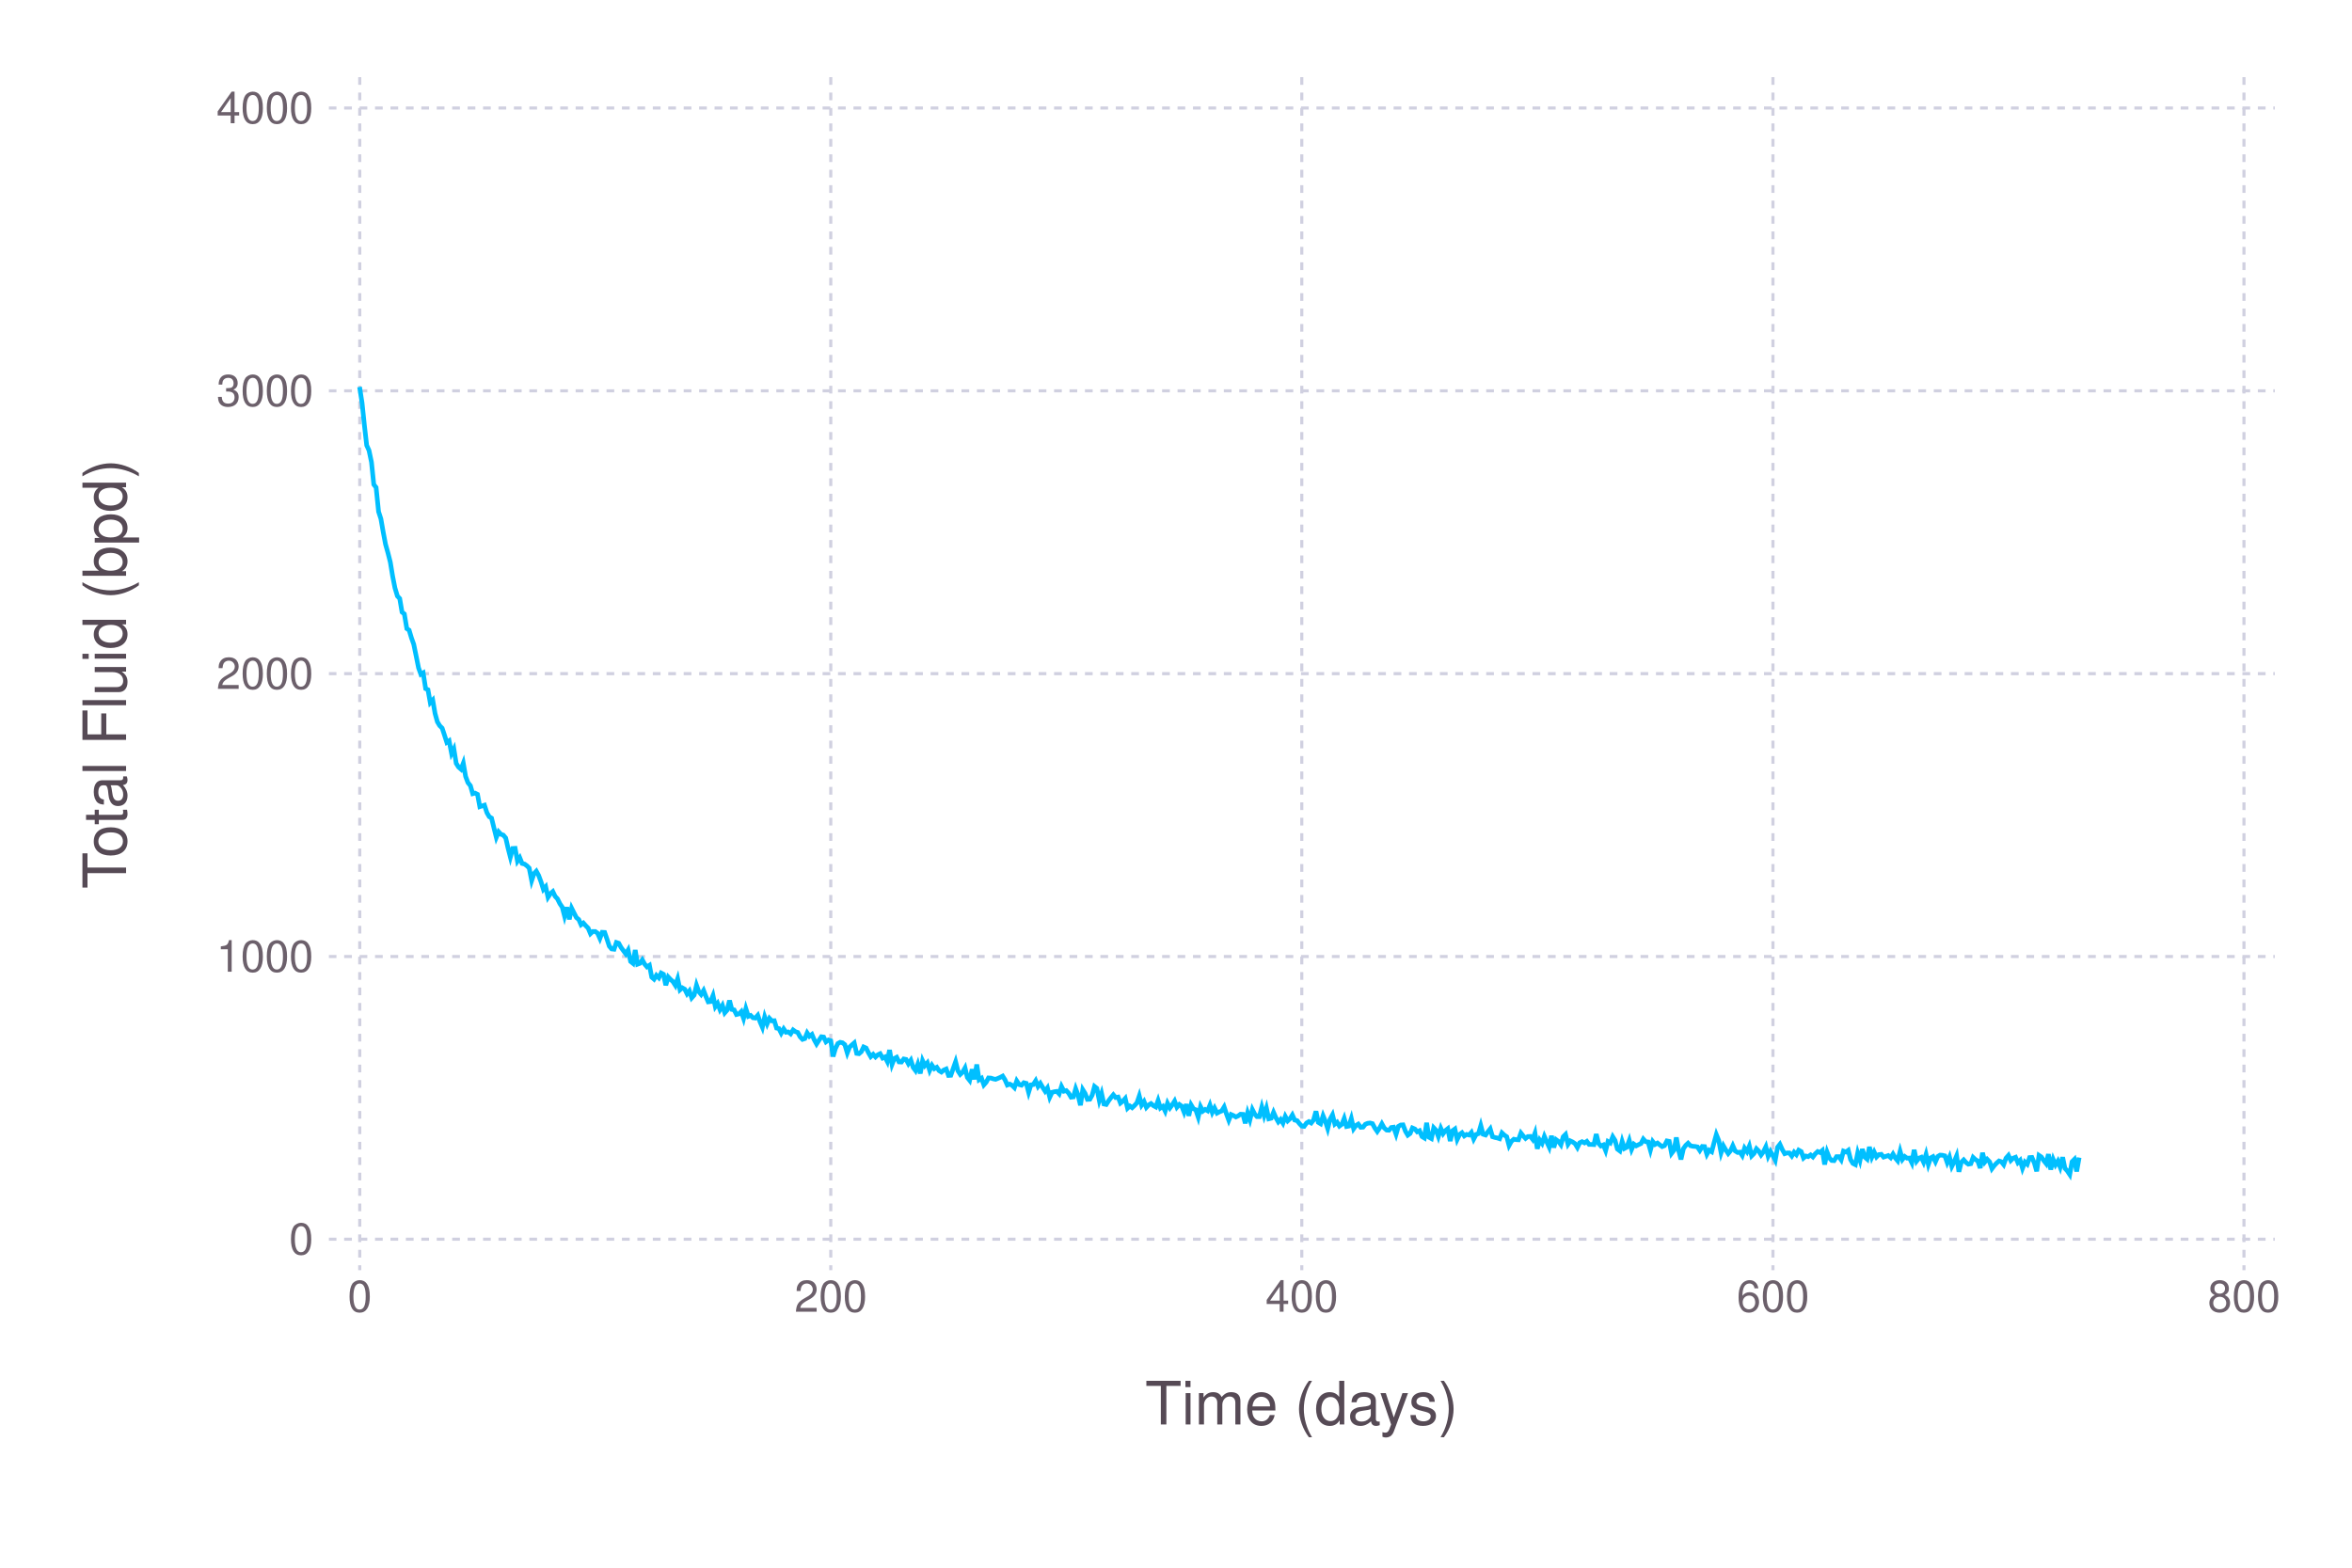
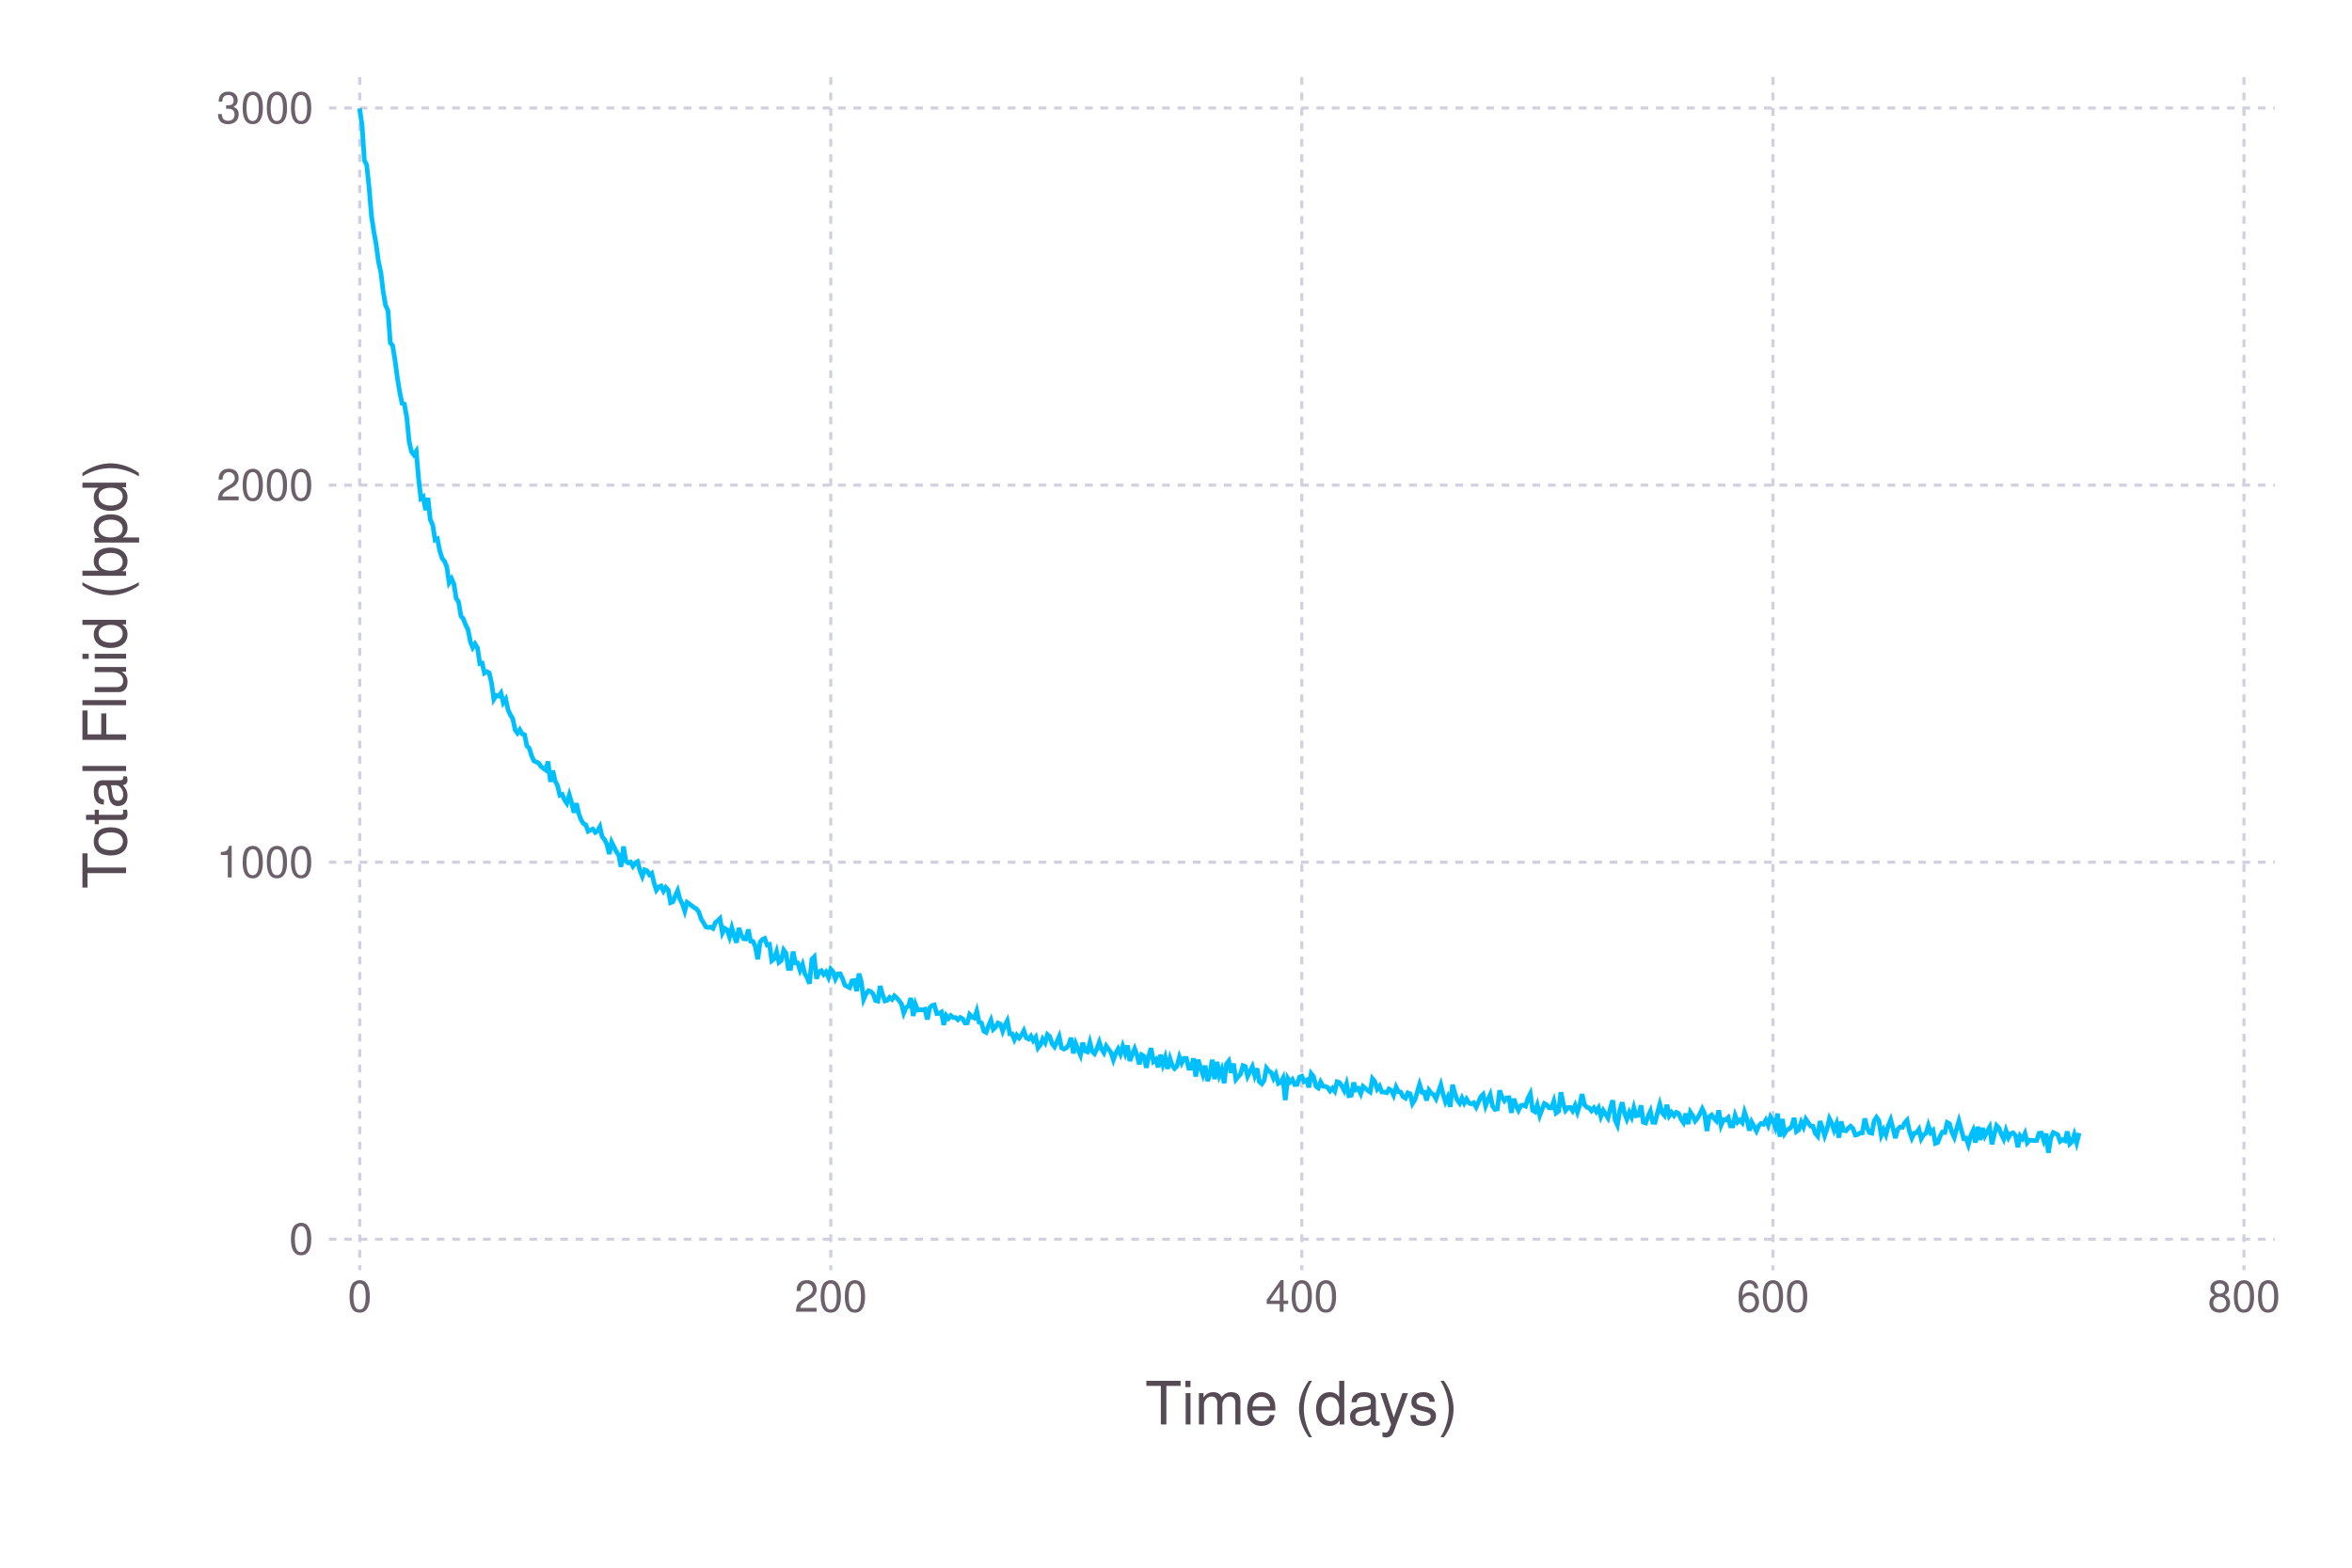
<svg xmlns="http://www.w3.org/2000/svg" version="1.2" width="152.4mm" height="101.6mm" viewBox="0 0 152.4 101.6" stroke="none" fill="#000000" stroke-width="0.3" font-size="3.88">
  <defs>
    <marker id="arrow" markerWidth="15" markerHeight="7" refX="5" refY="3.5" orient="auto" markerUnits="strokeWidth">
      <path d="M0,0 L15,3.5 L0,7 z" stroke="context-stroke" fill="context-stroke" />
    </marker>
  </defs>
-   <g class="plotroot xscalable yscalable" id="img-52474875-1">
-     <g font-size="3.88" font-family="'PT Sans','Helvetica Neue','Helvetica',sans-serif" fill="#564A55" stroke="#000000" stroke-opacity="0.000" id="img-52474875-2">
+   <g class="plotroot xscalable yscalable" id="img-48929123-1">
+     <g font-size="3.88" font-family="'PT Sans','Helvetica Neue','Helvetica',sans-serif" fill="#564A55" stroke="#000000" stroke-opacity="0.000" id="img-48929123-2">
      <g transform="translate(84.35,89.99)">
        <g class="primitive">
          <text text-anchor="middle" dy="0.6em">Time (days)</text>
        </g>
      </g>
    </g>
-     <g class="guide xlabels" font-size="2.82" font-family="'PT Sans Caption','Helvetica Neue','Helvetica',sans-serif" fill="#6C606B" id="img-52474875-3">
+     <g class="guide xlabels" font-size="2.82" font-family="'PT Sans Caption','Helvetica Neue','Helvetica',sans-serif" fill="#6C606B" id="img-48929123-3">
      <g transform="translate(23.31,83.32)">
        <g class="primitive">
          <text text-anchor="middle" dy="0.6em">0</text>
        </g>
      </g>
      <g transform="translate(53.83,83.32)">
        <g class="primitive">
          <text text-anchor="middle" dy="0.6em">200</text>
        </g>
      </g>
      <g transform="translate(84.35,83.32)">
        <g class="primitive">
          <text text-anchor="middle" dy="0.6em">400</text>
        </g>
      </g>
      <g transform="translate(114.88,83.32)">
        <g class="primitive">
          <text text-anchor="middle" dy="0.6em">600</text>
        </g>
      </g>
      <g transform="translate(145.4,83.32)">
        <g class="primitive">
          <text text-anchor="middle" dy="0.6em">800</text>
        </g>
      </g>
    </g>
-     <g clip-path="url(#img-52474875-4)">
-       <g id="img-52474875-5">
-         <g pointer-events="visible" fill="#000000" fill-opacity="0.000" stroke="#000000" stroke-opacity="0.000" class="guide background" id="img-52474875-6">
-           <g transform="translate(84.35,43.66)" id="img-52474875-7">
+     <g clip-path="url(#img-48929123-4)">
+       <g id="img-48929123-5">
+         <g pointer-events="visible" stroke-width="0.3" fill="#000000" fill-opacity="0.000" stroke="#000000" stroke-opacity="0.000" class="guide background" id="img-48929123-6">
+           <g transform="translate(84.35,43.66)" id="img-48929123-7">
            <path d="M-63.05,-38.66 L 63.05 -38.66 63.05 38.66 -63.05 38.66 z" class="primitive" />
          </g>
        </g>
-         <g class="guide ygridlines xfixed" stroke-dasharray="0.5,0.5" stroke-width="0.2" stroke="#D0D0E0" id="img-52474875-8">
-           <g transform="translate(84.35,80.31)" id="img-52474875-9">
+         <g class="guide ygridlines xfixed" stroke-dasharray="0.5,0.5" stroke-width="0.2" stroke="#D0D0E0" id="img-48929123-8">
+           <g transform="translate(84.35,80.31)" id="img-48929123-9">
            <path fill="none" d="M-63.05,0 L 63.05 0" class="primitive" />
          </g>
-           <g transform="translate(84.35,61.99)" id="img-52474875-10">
+           <g transform="translate(84.35,55.88)" id="img-48929123-10">
            <path fill="none" d="M-63.05,0 L 63.05 0" class="primitive" />
          </g>
-           <g transform="translate(84.35,43.66)" id="img-52474875-11">
+           <g transform="translate(84.35,31.44)" id="img-48929123-11">
            <path fill="none" d="M-63.05,0 L 63.05 0" class="primitive" />
          </g>
-           <g transform="translate(84.35,25.33)" id="img-52474875-12">
-             <path fill="none" d="M-63.05,0 L 63.05 0" class="primitive" />
-           </g>
-           <g transform="translate(84.35,7)" id="img-52474875-13">
+           <g transform="translate(84.35,7)" id="img-48929123-12">
            <path fill="none" d="M-63.05,0 L 63.05 0" class="primitive" />
          </g>
        </g>
-         <g class="guide xgridlines yfixed" stroke-dasharray="0.5,0.5" stroke-width="0.2" stroke="#D0D0E0" id="img-52474875-14">
-           <g transform="translate(23.31,43.66)" id="img-52474875-15">
+         <g class="guide xgridlines yfixed" stroke-dasharray="0.5,0.5" stroke-width="0.2" stroke="#D0D0E0" id="img-48929123-13">
+           <g transform="translate(23.31,43.66)" id="img-48929123-14">
            <path fill="none" d="M0,-38.66 L 0 38.66" class="primitive" />
          </g>
-           <g transform="translate(53.83,43.66)" id="img-52474875-16">
+           <g transform="translate(53.83,43.66)" id="img-48929123-15">
            <path fill="none" d="M0,-38.66 L 0 38.66" class="primitive" />
          </g>
-           <g transform="translate(84.35,43.66)" id="img-52474875-17">
+           <g transform="translate(84.35,43.66)" id="img-48929123-16">
            <path fill="none" d="M0,-38.66 L 0 38.66" class="primitive" />
          </g>
-           <g transform="translate(114.88,43.66)" id="img-52474875-18">
+           <g transform="translate(114.88,43.66)" id="img-48929123-17">
            <path fill="none" d="M0,-38.66 L 0 38.66" class="primitive" />
          </g>
-           <g transform="translate(145.4,43.66)" id="img-52474875-19">
+           <g transform="translate(145.4,43.66)" id="img-48929123-18">
            <path fill="none" d="M0,-38.66 L 0 38.66" class="primitive" />
          </g>
        </g>
-         <g class="plotpanel" id="img-52474875-20">
-           <g stroke-width="0.3" fill="#000000" fill-opacity="0.000" class="geometry" id="img-52474875-21">
-             <g class="color_LCHab{Float32}(70.0f0,60.0f0,240.0f0)" stroke-dasharray="none" stroke="#00BFFF" id="img-52474875-22">
-               <g transform="translate(79.01,68.47)" id="img-52474875-23">
-                 <path fill="none" d="M-55.71,-43.39 L -55.55 -42.36 -55.4 -40.92 -55.25 -39.61 -55.1 -39.28 -54.94 -38.52 -54.79 -37.07 -54.64 -36.88 -54.48 -35.31 -54.33 -34.85 -54.18 -33.99 -54.03 -33.2 -53.87 -32.63 -53.72 -32.04 -53.57 -31.13 -53.42 -30.37 -53.26 -29.84 -53.11 -29.68 -52.96 -28.8 -52.81 -28.68 -52.65 -27.73 -52.5 -27.63 -52.35 -27.13 -52.2 -26.71 -52.04 -25.93 -51.89 -25.19 -51.74 -24.77 -51.59 -24.86 -51.43 -23.84 -51.28 -23.77 -51.13 -22.93 -50.97 -23.1 -50.82 -22.23 -50.67 -21.69 -50.52 -21.44 -50.36 -21.28 -50.21 -20.83 -50.06 -20.36 -49.91 -20.46 -49.75 -19.64 -49.6 -19.93 -49.45 -19 -49.3 -18.76 -49.14 -18.62 -48.99 -19.01 -48.84 -18.15 -48.69 -17.75 -48.53 -17.55 -48.38 -17.03 -48.23 -17.07 -48.07 -16.99 -47.92 -16.19 -47.77 -16.24 -47.62 -16.29 -47.46 -15.8 -47.31 -15.54 -47.16 -15.45 -47.01 -14.84 -46.85 -14.2 -46.7 -14.56 -46.55 -14.4 -46.4 -14.35 -46.24 -14.16 -46.09 -13.5 -45.94 -12.92 -45.79 -13.48 -45.63 -13.49 -45.48 -12.66 -45.33 -12.88 -45.18 -12.51 -45.02 -12.47 -44.87 -12.36 -44.72 -12.21 -44.56 -11.4 -44.41 -11.85 -44.26 -12.01 -44.11 -11.74 -43.95 -11.31 -43.8 -10.83 -43.65 -11 -43.5 -10.32 -43.34 -10.56 -43.19 -10.69 -43.04 -10.38 -42.89 -10.22 -42.73 -9.9 -42.58 -9.68 -42.43 -9.1 -42.28 -9.67 -42.12 -8.89 -41.97 -9.61 -41.82 -9.31 -41.66 -9 -41.51 -8.88 -41.36 -8.54 -41.21 -8.65 -41.05 -8.47 -40.9 -8.32 -40.75 -7.96 -40.6 -8.1 -40.44 -8.1 -40.29 -7.99 -40.14 -7.65 -39.99 -8.05 -39.83 -8.04 -39.68 -7.61 -39.53 -7.15 -39.38 -6.97 -39.22 -6.95 -39.07 -7.39 -38.92 -7.34 -38.77 -7.07 -38.61 -6.85 -38.46 -6.65 -38.31 -6.9 -38.15 -6.16 -38 -6.04 -37.85 -6.9 -37.7 -5.98 -37.54 -6.04 -37.39 -6.26 -37.24 -5.99 -37.09 -5.81 -36.93 -5.91 -36.78 -5.14 -36.63 -5.01 -36.48 -5.26 -36.32 -5.1 -36.17 -5.41 -36.02 -5.33 -35.87 -4.62 -35.71 -5.15 -35.56 -4.99 -35.41 -4.86 -35.25 -4.61 -35.1 -5.04 -34.95 -4.32 -34.8 -4.45 -34.64 -4.36 -34.49 -4.06 -34.34 -4.25 -34.19 -3.8 -34.03 -3.98 -33.88 -4.62 -33.73 -4.2 -33.58 -4.02 -33.42 -4.28 -33.27 -3.89 -33.12 -3.54 -32.97 -3.56 -32.81 -3.95 -32.66 -3.23 -32.51 -3.44 -32.36 -3.04 -32.2 -3.31 -32.05 -2.83 -31.9 -3 -31.74 -3.63 -31.59 -3.05 -31.44 -3.02 -31.29 -2.72 -31.13 -2.76 -30.98 -2.91 -30.83 -2.47 -30.68 -3.1 -30.52 -2.6 -30.37 -2.66 -30.22 -2.51 -30.07 -2.49 -29.91 -2.67 -29.76 -2.24 -29.61 -1.89 -29.46 -2.57 -29.3 -2.12 -29.15 -2.47 -29 -2.31 -28.84 -2.32 -28.69 -1.84 -28.54 -1.81 -28.39 -1.51 -28.23 -1.79 -28.08 -1.57 -27.93 -1.59 -27.78 -1.47 -27.62 -1.72 -27.47 -1.61 -27.32 -1.56 -27.17 -1.28 -27.01 -1.11 -26.86 -1.16 -26.71 -1.53 -26.56 -1.31 -26.4 -1.43 -26.25 -1.08 -26.1 -0.81 -25.95 -1.04 -25.79 -1.28 -25.64 -1.26 -25.49 -0.95 -25.33 -1.07 -25.18 -1.02 -25.03 -0 -24.88 -0.51 -24.72 -0.84 -24.57 -0.92 -24.42 -0.89 -24.27 -0.77 -24.11 -0.23 -23.96 -0.61 -23.81 -0.75 -23.66 -0.88 -23.5 -0.2 -23.35 -0.18 -23.2 -0.31 -23.05 -0.62 -22.89 -0.55 -22.74 -0.25 -22.59 0.01 -22.43 -0.14 -22.28 0.03 -22.13 -0.11 -21.98 -0.18 -21.82 0.1 -21.67 0.03 -21.52 0.32 -21.37 -0.42 -21.21 0.51 -21.06 0.13 -20.91 0.05 -20.76 0.35 -20.6 0.36 -20.45 0.16 -20.3 0.19 -20.15 0.47 -19.99 0.24 -19.84 0.71 -19.69 0.91 -19.54 0.5 -19.38 1.1 -19.23 0.27 -19.08 0.59 -18.92 0.41 -18.77 0.9 -18.62 0.57 -18.47 0.79 -18.31 0.7 -18.16 0.92 -18.01 1.01 -17.86 0.88 -17.7 0.81 -17.55 1.23 -17.4 1.22 -17.25 0.79 -17.09 0.34 -16.94 0.93 -16.79 1.16 -16.64 1.02 -16.48 0.74 -16.33 1.36 -16.18 1.55 -16.02 0.83 -15.87 1.48 -15.72 0.52 -15.57 1.51 -15.41 1.41 -15.26 1.84 -15.11 1.67 -14.96 1.39 -14.8 1.4 -14.65 1.45 -14.5 1.48 -14.35 1.42 -14.19 1.35 -14.04 1.27 -13.89 1.51 -13.74 1.85 -13.58 1.79 -13.43 1.87 -13.28 2.02 -13.13 1.58 -12.97 1.82 -12.82 1.86 -12.67 1.7 -12.51 1.74 -12.36 2.32 -12.21 1.84 -12.06 1.82 -11.9 1.57 -11.75 1.94 -11.6 1.74 -11.45 2 -11.29 2.25 -11.14 2.04 -10.99 2.64 -10.84 2.32 -10.68 2.28 -10.53 2.26 -10.38 2.42 -10.23 1.94 -10.07 2.25 -9.92 2.21 -9.77 2.37 -9.61 2.64 -9.46 2.62 -9.31 2.09 -9.16 2.49 -9 3.16 -8.85 2.15 -8.7 2.39 -8.55 2.78 -8.39 2.77 -8.24 2.5 -8.09 1.94 -7.94 2.06 -7.78 2.85 -7.63 2.4 -7.48 3.08 -7.33 3.11 -7.17 2.86 -7.02 2.66 -6.87 2.48 -6.72 2.66 -6.56 2.63 -6.41 3.02 -6.26 2.9 -6.1 2.72 -5.95 3.35 -5.8 3.21 -5.65 3.32 -5.49 3.17 -5.34 3 -5.19 2.56 -5.04 3.15 -4.88 2.92 -4.73 3.3 -4.58 3.14 -4.43 3.05 -4.27 3.19 -4.12 3.27 -3.97 2.85 -3.82 3.34 -3.66 3.23 -3.51 3.54 -3.36 3.03 -3.2 3.33 -3.05 3.13 -2.9 2.89 -2.75 3.29 -2.59 3.11 -2.44 3.22 -2.29 3.6 -2.14 3.09 -1.98 3.84 -1.83 3.14 -1.68 3.39 -1.53 3.45 -1.37 3.93 -1.22 3.25 -1.07 3.54 -0.92 3.43 -0.76 3.52 -0.61 3.15 -0.46 3.63 -0.31 3.34 -0.15 3.67 0 3.59 0.15 3.53 0.31 3.27 0.46 3.72 0.61 4.13 0.76 3.76 0.92 3.83 1.07 3.92 1.22 3.85 1.37 3.74 1.53 3.75 1.68 4.33 1.83 3.66 1.98 4.1 2.14 3.44 2.29 3.73 2.44 3.9 2.59 3.9 2.75 3.28 2.9 3.83 3.05 3.35 3.2 4.04 3.36 4 3.51 3.62 3.66 3.96 3.82 4.24 3.97 4.08 4.12 4.32 4.27 3.88 4.43 4.17 4.58 4.03 4.73 3.79 4.88 4.12 5.04 4.16 5.19 4.35 5.34 4.51 5.49 4.53 5.65 4.31 5.8 4.22 5.95 4.31 6.1 4.12 6.26 3.55 6.41 4.27 6.56 4.36 6.72 3.84 6.87 4.2 7.02 4.67 7.17 4.07 7.33 3.78 7.48 4.38 7.63 4.26 7.78 4.51 7.94 4.39 8.09 4.01 8.24 4.54 8.39 4.51 8.55 4.02 8.7 4.68 8.85 4.47 9 4.38 9.16 4.59 9.31 4.58 9.46 4.39 9.61 4.33 9.77 4.31 9.92 4.35 10.07 4.63 10.23 4.86 10.38 4.64 10.53 4.36 10.68 4.63 10.84 4.77 10.99 4.78 11.14 4.6 11.29 4.58 11.45 5.04 11.6 4.53 11.75 4.44 11.9 4.43 12.06 4.85 12.21 5.1 12.36 4.99 12.51 4.63 12.67 4.7 12.82 4.88 12.97 4.81 13.13 5.19 13.28 5.28 13.43 4.3 13.58 5.23 13.74 5.32 13.89 4.62 14.04 4.78 14.19 5.19 14.35 4.66 14.5 5 14.65 4.8 14.8 4.68 14.96 5.48 15.11 4.81 15.26 4.7 15.41 5.38 15.57 5.05 15.72 4.94 15.87 5.15 16.02 5.05 16.18 5.09 16.33 4.92 16.48 5.35 16.64 5.05 16.79 5 16.94 4.48 17.09 5.04 17.25 5.09 17.4 4.88 17.55 4.69 17.7 5.2 17.86 5.25 18.01 5.28 18.16 5.33 18.31 4.95 18.47 5.1 18.62 5.2 18.77 5.77 18.92 5.5 19.08 5.36 19.23 5.39 19.38 5.4 19.54 4.96 19.69 5.15 19.84 5.31 19.99 5.19 20.15 5.18 20.3 5.37 20.45 4.97 20.6 5.98 20.76 5.42 20.91 5.63 21.06 5.18 21.21 5.52 21.37 5.87 21.52 5.14 21.67 5.9 21.82 5.39 21.98 5.51 22.13 5.72 22.28 5.2 22.43 5.05 22.59 5.69 22.74 5.47 22.89 5.54 23.05 5.65 23.2 5.9 23.35 5.59 23.5 5.52 23.66 5.6 23.81 5.5 23.96 5.7 24.11 5.7 24.27 5.71 24.42 5.03 24.57 5.63 24.72 5.8 24.88 5.73 25.03 6.1 25.18 5.51 25.33 5.6 25.49 5.2 25.64 5.44 25.79 6 25.95 6.12 26.1 5.5 26.25 5.96 26.4 5.88 26.56 5.44 26.71 6.02 26.86 5.68 27.01 5.79 27.17 5.71 27.32 5.64 27.47 5.35 27.62 5.52 27.78 5.54 27.93 6.07 28.08 5.51 28.23 5.7 28.39 5.61 28.54 5.73 28.69 5.84 28.84 5.78 29 5.47 29.15 5.5 29.3 6.28 29.46 6.07 29.61 5.25 29.76 6.09 29.91 6.67 30.07 5.97 30.22 5.76 30.37 5.62 30.52 5.78 30.68 5.82 30.83 5.83 30.98 5.86 31.13 6.09 31.29 5.83 31.44 5.84 31.59 6.34 31.74 6.07 31.9 6.17 32.05 5.6 32.2 5.06 32.36 5.45 32.51 6.24 32.66 5.79 32.81 6.05 32.97 6.29 33.12 6.11 33.27 5.78 33.42 6.12 33.58 6.22 33.73 6.2 33.88 6.42 34.03 5.94 34.19 6.17 34.34 5.81 34.49 6.44 34.64 6.29 34.8 5.98 34.95 6.13 35.1 6.38 35.25 6.18 35.41 5.85 35.56 6.46 35.71 6.15 35.87 6.43 36.02 6.72 36.17 5.88 36.32 5.69 36.48 6.04 36.63 6.3 36.78 6.25 36.93 6.25 37.09 6.45 37.24 6.2 37.39 6.36 37.54 6.07 37.7 6.16 37.85 6.58 38 6.45 38.15 6.49 38.31 6.38 38.46 6.51 38.61 6.31 38.77 6.16 38.92 6.22 39.07 6.09 39.22 7 39.38 6.2 39.53 6.58 39.68 6.74 39.83 6.75 39.99 6.49 40.14 6.49 40.29 6.7 40.44 6.13 40.6 6.19 40.75 6.08 40.9 6.68 41.05 6.93 41.21 7.01 41.36 6.26 41.51 6.73 41.66 6 41.82 6.52 41.97 6.65 42.12 5.86 42.28 6.52 42.43 6.19 42.58 6.51 42.73 6.36 42.89 6.34 43.04 6.52 43.19 6.47 43.34 6.42 43.5 6.56 43.65 6.32 43.8 6.58 43.95 6.76 44.11 6.14 44.26 6.67 44.41 6.48 44.56 6.59 44.72 6.58 44.87 6.89 45.02 6.05 45.18 6.78 45.33 6.59 45.48 6.53 45.63 6.85 45.79 6.34 45.94 7 46.09 6.57 46.24 6.49 46.4 6.82 46.55 6.48 46.7 6.39 46.85 6.4 47.01 6.44 47.16 6.87 47.31 6.52 47.46 7.12 47.62 6.8 47.77 6.44 47.92 7.47 48.07 6.86 48.23 6.7 48.38 6.87 48.53 6.98 48.69 6.95 48.84 6.54 48.99 6.68 49.14 6.77 49.3 7.23 49.45 6.24 49.6 6.84 49.75 6.66 49.91 6.83 50.06 7.27 50.21 7.07 50.36 6.91 50.52 6.77 50.67 6.82 50.82 7.01 50.97 6.59 51.13 6.41 51.28 6.74 51.43 6.59 51.59 6.53 51.74 6.88 51.89 6.73 52.04 7.25 52.2 6.84 52.35 6.98 52.5 6.55 52.65 6.54 52.81 6.91 52.96 7.44 53.11 6.41 53.26 6.51 53.42 6.75 53.57 6.94 53.72 6.33 53.87 7.33 54.03 6.67 54.18 7.02 54.33 6.78 54.48 7.17 54.64 6.53 54.79 7.25 54.94 7.41 55.1 7.65 55.25 6.82 55.4 6.67 55.55 7.45 55.71 6.55" class="primitive" />
+         <g class="plotpanel" id="img-48929123-19">
+           <g stroke-width="0.3" fill="#000000" fill-opacity="0.000" class="geometry" id="img-48929123-20">
+             <g class="color_LCHab{Float32}(70.0f0,60.0f0,240.0f0)" stroke-dasharray="none" stroke="#00BFFF" id="img-48929123-21">
+               <g transform="translate(79.01,64.53)" id="img-48929123-22">
+                 <path fill="none" d="M-55.71,-57.5 L -55.55 -56.42 -55.4 -54.14 -55.25 -53.85 -55.1 -52.43 -54.94 -50.54 -54.79 -49.54 -54.64 -48.71 -54.48 -47.54 -54.33 -46.87 -54.18 -45.62 -54.03 -44.75 -53.87 -44.39 -53.72 -42.31 -53.57 -42.14 -53.42 -41.22 -53.26 -40.04 -53.11 -39.12 -52.96 -38.39 -52.81 -38.34 -52.65 -37.47 -52.5 -35.92 -52.35 -35.26 -52.2 -35.06 -52.04 -35.29 -51.89 -33.54 -51.74 -32.23 -51.59 -32.34 -51.43 -31.47 -51.28 -32.26 -51.13 -30.86 -50.97 -30.5 -50.82 -29.54 -50.67 -29.61 -50.52 -28.85 -50.36 -28.34 -50.21 -28.16 -50.06 -27.8 -49.91 -26.77 -49.75 -27.02 -49.6 -26.68 -49.45 -25.75 -49.3 -25.53 -49.14 -24.6 -48.99 -24.43 -48.84 -24.03 -48.69 -23.74 -48.53 -22.94 -48.38 -22.56 -48.23 -22.8 -48.07 -22.54 -47.92 -21.52 -47.77 -21.55 -47.62 -20.91 -47.46 -21 -47.31 -20.92 -47.16 -20.27 -47.01 -19.21 -46.85 -19.46 -46.7 -19.42 -46.55 -19.62 -46.4 -18.99 -46.24 -19.22 -46.09 -18.53 -45.94 -18.2 -45.79 -17.96 -45.63 -17.23 -45.48 -17.02 -45.33 -17.24 -45.18 -16.97 -45.02 -16.91 -44.87 -16.19 -44.72 -16.05 -44.56 -15.54 -44.41 -15.21 -44.26 -15.15 -44.11 -15.08 -43.95 -14.85 -43.8 -14.74 -43.65 -14.63 -43.5 -15.18 -43.34 -13.86 -43.19 -14.59 -43.04 -13.92 -42.89 -13.63 -42.73 -12.99 -42.58 -13.04 -42.43 -12.69 -42.28 -12.47 -42.12 -13.01 -41.97 -12.5 -41.82 -11.86 -41.66 -12.47 -41.51 -11.81 -41.36 -11.4 -41.21 -11.16 -41.05 -11.07 -40.9 -10.66 -40.75 -10.74 -40.6 -10.8 -40.44 -10.58 -40.29 -10.68 -40.14 -10.95 -39.99 -10.3 -39.83 -10.11 -39.68 -9.79 -39.53 -9.18 -39.38 -9.95 -39.22 -9.63 -39.07 -9.33 -38.92 -9.11 -38.77 -8.35 -38.61 -9.67 -38.46 -8.75 -38.31 -8.61 -38.15 -8.66 -38 -8.39 -37.85 -8.6 -37.7 -8.69 -37.54 -8.11 -37.39 -7.73 -37.24 -8.16 -37.09 -8.1 -36.93 -7.84 -36.78 -7.94 -36.63 -7.31 -36.48 -6.84 -36.32 -7.05 -36.17 -7.11 -36.02 -6.78 -35.87 -7.02 -35.71 -6.85 -35.56 -6.03 -35.41 -6.09 -35.25 -6.49 -35.1 -6.81 -34.95 -6.24 -34.8 -5.97 -34.64 -5.48 -34.49 -6.05 -34.34 -5.94 -34.19 -5.83 -34.03 -5.71 -33.88 -5.63 -33.73 -5.43 -33.58 -4.98 -33.42 -4.72 -33.27 -4.46 -33.12 -4.42 -32.97 -4.45 -32.81 -4.36 -32.66 -4.74 -32.51 -4.85 -32.36 -5 -32.2 -4.07 -32.05 -4.36 -31.9 -4.27 -31.74 -3.81 -31.59 -4.4 -31.44 -3.88 -31.29 -3.44 -31.13 -4.39 -30.98 -3.93 -30.83 -3.69 -30.68 -3.68 -30.52 -4.29 -30.37 -3.53 -30.22 -3.52 -30.07 -3.2 -29.91 -2.36 -29.76 -3.47 -29.61 -3.64 -29.46 -3.71 -29.3 -3.28 -29.15 -3.32 -29 -2.27 -28.84 -2.4 -28.69 -2.85 -28.54 -2.16 -28.39 -2.28 -28.23 -2.96 -28.08 -2.75 -27.93 -1.76 -27.78 -1.76 -27.62 -2.86 -27.47 -2.13 -27.32 -2.12 -27.17 -1.65 -27.01 -2.02 -26.86 -1.42 -26.71 -1.18 -26.56 -0.78 -26.4 -2.37 -26.25 -2.52 -26.1 -1.1 -25.95 -1.55 -25.79 -1.62 -25.64 -1.38 -25.49 -1.54 -25.33 -1.19 -25.18 -1.72 -25.03 -1.55 -24.88 -1.09 -24.72 -1.41 -24.57 -1.42 -24.42 -1.11 -24.27 -0.69 -24.11 -0.6 -23.96 -0.52 -23.81 -0.96 -23.66 -0.98 -23.5 -0.3 -23.35 -1.43 -23.2 -0.89 -23.05 0.23 -22.89 -0.13 -22.74 -0.32 -22.59 -0.27 -22.43 -0.11 -22.28 0.31 -22.13 0.35 -21.98 -0.63 -21.82 -0.05 -21.67 0.34 -21.52 0.3 -21.37 0.11 -21.21 0.24 -21.06 0.01 -20.91 0.14 -20.76 0.31 -20.6 0.53 -20.45 1.12 -20.3 0.76 -20.15 0.69 -19.99 0.15 -19.84 1.31 -19.69 0.56 -19.54 0.93 -19.38 0.91 -19.23 0.92 -19.08 0.88 -18.92 1.54 -18.77 0.78 -18.62 0.64 -18.47 0.6 -18.31 1.16 -18.16 1.14 -18.01 1.06 -17.86 1.89 -17.7 1.28 -17.55 1.47 -17.4 1.29 -17.25 1.41 -17.09 1.42 -16.94 1.56 -16.79 1.41 -16.64 1.5 -16.48 1.77 -16.33 1.76 -16.18 1.22 -16.02 1.39 -15.87 1.45 -15.72 1 -15.57 1.72 -15.41 1.77 -15.26 2.3 -15.11 2.38 -14.96 1.96 -14.8 1.59 -14.65 2.18 -14.5 2.04 -14.35 1.77 -14.19 1.84 -14.04 2.3 -13.89 1.91 -13.74 1.62 -13.58 2.47 -13.43 2.47 -13.28 2.85 -13.13 2.55 -12.97 2.74 -12.82 2.55 -12.67 2.27 -12.51 2.73 -12.36 2.81 -12.21 2.62 -12.06 2.91 -11.9 2.69 -11.75 3.38 -11.6 3.19 -11.45 2.81 -11.29 3.05 -11.14 2.52 -10.99 2.65 -10.84 3.11 -10.68 3.31 -10.53 2.99 -10.38 2.65 -10.23 3.38 -10.07 3.46 -9.92 3.38 -9.77 3.2 -9.61 2.73 -9.46 3.74 -9.31 3.11 -9.16 3.48 -9 3.85 -8.85 3.04 -8.7 3.58 -8.55 3.64 -8.39 3.03 -8.24 3.61 -8.09 3.76 -7.94 3.46 -7.78 3.01 -7.63 3.47 -7.48 3.7 -7.33 3.26 -7.17 3.48 -7.02 3.69 -6.87 4.16 -6.72 3.74 -6.56 3.45 -6.41 3.78 -6.26 3.27 -6.1 3.74 -5.95 3.23 -5.8 4.23 -5.65 3.8 -5.49 3.43 -5.34 3.84 -5.19 4.44 -5.04 3.83 -4.88 3.93 -4.73 4.67 -4.58 3.93 -4.43 3.4 -4.27 4.26 -4.12 4.13 -3.97 4.64 -3.82 3.83 -3.66 4.46 -3.51 4 -3.36 4.74 -3.2 4.08 -3.05 4.53 -2.9 4.72 -2.75 4.57 -2.59 3.97 -2.44 4.36 -2.29 4.06 -2.14 4.06 -1.98 4.7 -1.83 4.7 -1.68 4.06 -1.53 5.24 -1.37 4.15 -1.22 4.67 -1.07 5.11 -0.92 4.53 -0.76 5.53 -0.61 5.06 -0.46 4.15 -0.31 5.41 -0.15 4.29 0 5.16 0.15 4.79 0.31 5.67 0.46 4.42 0.61 4.23 0.76 5 0.92 4.4 1.07 5.43 1.22 5.25 1.37 5.08 1.53 4.53 1.68 4.59 1.83 5.22 1.98 4.92 2.14 4.6 2.29 5.17 2.44 4.71 2.59 5.57 2.75 5.71 2.9 5.48 3.05 4.69 3.2 4.88 3.36 4.98 3.51 5.36 3.66 5.08 3.82 5.69 3.97 5.63 4.12 5.35 4.27 6.77 4.43 5.35 4.58 5.59 4.73 5.43 4.88 5.76 5.04 5.75 5.19 5.28 5.34 5.22 5.49 5.56 5.65 5.47 5.8 5.94 5.95 5.05 6.1 5.24 6.26 5.87 6.41 5.98 6.56 5.59 6.72 5.87 6.87 5.88 7.02 5.95 7.17 6.17 7.33 5.99 7.48 6.19 7.63 5.58 7.78 5.63 7.94 5.86 8.09 6.15 8.24 5.71 8.39 6.48 8.55 6.45 8.7 5.63 8.85 6.09 9 6.01 9.16 6.35 9.31 5.88 9.46 6.01 9.61 6.13 9.77 6.24 9.92 5.38 10.07 5.56 10.23 6.05 10.38 5.86 10.53 6.24 10.68 6.25 10.84 6.29 10.99 6.05 11.14 6.14 11.29 6.45 11.45 5.92 11.6 6.22 11.75 6.25 11.9 6.54 12.06 6.64 12.21 6.3 12.36 6.36 12.51 6.99 12.67 6.74 12.82 6.26 12.97 5.75 13.13 6.26 13.28 6.26 13.43 6.79 13.58 6.12 13.74 6.33 13.89 6.42 14.04 6.68 14.19 6.24 14.35 5.78 14.5 6.4 14.65 6.88 14.8 6.57 14.96 7.2 15.11 5.77 15.26 6.33 15.41 6.76 15.57 6.97 15.72 6.63 15.87 6.96 16.02 6.7 16.18 6.96 16.33 7.01 16.48 6.94 16.64 7.22 16.79 6.89 16.94 6.55 17.09 6.4 17.25 7.14 17.4 6.76 17.55 6.42 17.7 7.15 17.86 7.37 18.01 7.34 18.16 6.14 18.31 6.55 18.47 6.81 18.62 6.62 18.77 6.61 18.92 7.59 19.08 6.68 19.23 7.12 19.38 7.43 19.54 7.12 19.69 7.09 19.84 7.16 19.99 6.66 20.15 6.35 20.3 7.43 20.45 7.52 20.6 7.09 20.76 7.76 20.91 7.36 21.06 6.99 21.21 7.07 21.37 7.27 21.52 7.27 21.67 6.84 21.82 7.6 21.98 7.48 22.13 6.26 22.28 7 22.43 7.44 22.59 7.25 22.74 7.24 22.89 7.46 23.05 7.11 23.2 7.55 23.35 7.08 23.5 6.38 23.66 7.07 23.81 7.23 23.96 7.27 24.11 7.46 24.27 7.27 24.42 7.51 24.57 7.27 24.72 7.83 24.88 7.44 25.03 7.68 25.18 7.92 25.33 7.31 25.49 6.78 25.64 8.05 25.79 8.38 25.95 7.43 26.1 6.91 26.25 7.61 26.4 8 26.56 7.56 26.71 7.87 26.86 7.26 27.01 7.78 27.17 7.74 27.32 7.11 27.47 8.2 27.62 8.25 27.78 7.81 27.93 7.48 28.08 8.2 28.23 8.21 28.39 7.58 28.54 7.04 28.69 7.58 28.84 7.76 29 7.07 29.15 7.78 29.3 7.56 29.46 7.77 29.61 7.56 29.76 7.63 29.91 7.99 30.07 8.22 30.22 7.64 30.37 8.32 30.52 7.55 30.68 7.79 30.83 8.12 30.98 7.94 31.13 7.67 31.29 7.33 31.44 7.64 31.59 8.77 31.74 7.85 31.9 7.73 32.05 7.95 32.2 8.11 32.36 7.43 32.51 8.39 32.66 8.03 32.81 8.06 32.97 7.9 33.12 8.44 33.27 8.44 33.42 7.77 33.58 8.2 33.73 8.06 33.88 8.23 34.03 7.55 34.19 8.02 34.34 8.74 34.49 8.19 34.64 8.47 34.8 8.77 34.95 8.43 35.1 8.28 35.25 8.33 35.41 8.06 35.56 8.4 35.71 7.86 35.87 8.12 36.02 8.51 36.17 7.64 36.32 9.14 36.48 7.99 36.63 8.92 36.78 8.69 36.93 8.63 37.09 8.46 37.24 7.92 37.39 8.8 37.54 8.69 37.7 8.2 37.85 8.51 38 8 38.15 8.22 38.31 8.45 38.46 8.46 38.61 8.91 38.77 9.1 38.92 8.13 39.07 8.56 39.22 9.07 39.38 8.61 39.53 7.97 39.68 8.27 39.83 8.71 39.99 8.3 40.14 9.2 40.29 8.15 40.44 8.72 40.6 8.76 40.75 8.59 40.9 8.46 41.05 8.61 41.21 9.03 41.36 9 41.51 8.9 41.66 8.89 41.82 7.96 41.97 8.55 42.12 8.87 42.28 8.91 42.43 8.11 42.58 7.88 42.73 8.09 42.89 9.04 43.04 8.69 43.19 9.02 43.34 8.43 43.5 8.04 43.65 8.61 43.8 9.23 43.95 8.68 44.11 8.51 44.26 8.53 44.41 8.24 44.56 8.07 44.72 8.81 44.87 9.23 45.02 8.91 45.18 8.88 45.33 8.66 45.48 9.27 45.63 9.01 45.79 8.91 45.94 8.41 46.09 8.87 46.24 8.73 46.4 9.57 46.55 9.51 46.7 9.11 46.85 8.84 47.01 8.86 47.16 8.22 47.31 8.3 47.46 8.84 47.62 9.18 47.77 8.63 47.92 8.12 48.07 8.67 48.23 9.26 48.38 9.23 48.53 9.66 48.69 9.07 48.84 8.74 48.99 9.52 49.14 8.49 49.3 9.35 49.45 8.57 49.6 9.09 49.75 8.8 49.91 8.52 50.06 9.63 50.21 9 50.36 8.42 50.52 8.59 50.67 8.99 50.82 9.29 50.97 8.74 51.13 9.2 51.28 8.94 51.43 8.89 51.59 9.07 51.74 9.82 51.89 9.09 52.04 9.27 52.2 8.93 52.35 9.53 52.5 9.36 52.65 9.38 52.81 9.39 52.96 9.38 53.11 8.92 53.26 8.9 53.42 9.39 53.57 8.94 53.72 10.18 53.87 9.23 54.03 8.87 54.18 8.93 54.33 9.02 54.48 9.44 54.64 9.33 54.79 9.4 54.94 8.8 55.1 9.6 55.25 9.46 55.4 9 55.55 9.53 55.71 8.9" class="primitive" />
              </g>
            </g>
          </g>
        </g>
      </g>
    </g>
-     <g class="guide ylabels" font-size="2.82" font-family="'PT Sans Caption','Helvetica Neue','Helvetica',sans-serif" fill="#6C606B" id="img-52474875-24">
-       <g transform="translate(20.3,80.31)" id="img-52474875-25">
+     <g class="guide ylabels" font-size="2.82" font-family="'PT Sans Caption','Helvetica Neue','Helvetica',sans-serif" fill="#6C606B" id="img-48929123-23">
+       <g transform="translate(20.3,80.31)" id="img-48929123-24">
        <g class="primitive">
          <text text-anchor="end" dy="0.35em">0</text>
        </g>
      </g>
-       <g transform="translate(20.3,61.99)" id="img-52474875-26">
+       <g transform="translate(20.3,55.88)" id="img-48929123-25">
        <g class="primitive">
          <text text-anchor="end" dy="0.35em">1000</text>
        </g>
      </g>
-       <g transform="translate(20.3,43.66)" id="img-52474875-27">
+       <g transform="translate(20.3,31.44)" id="img-48929123-26">
        <g class="primitive">
          <text text-anchor="end" dy="0.35em">2000</text>
        </g>
      </g>
-       <g transform="translate(20.3,25.33)" id="img-52474875-28">
+       <g transform="translate(20.3,7)" id="img-48929123-27">
        <g class="primitive">
          <text text-anchor="end" dy="0.35em">3000</text>
        </g>
      </g>
-       <g transform="translate(20.3,7)" id="img-52474875-29">
-         <g class="primitive">
-           <text text-anchor="end" dy="0.35em">4000</text>
-         </g>
-       </g>
    </g>
-     <g font-size="3.88" font-family="'PT Sans','Helvetica Neue','Helvetica',sans-serif" fill="#564A55" stroke="#000000" stroke-opacity="0.000" id="img-52474875-30">
-       <g transform="translate(8.81,41.66)" id="img-52474875-31">
+     <g font-size="3.88" font-family="'PT Sans','Helvetica Neue','Helvetica',sans-serif" fill="#564A55" stroke="#000000" stroke-opacity="0.000" id="img-48929123-28">
+       <g transform="translate(8.81,41.66)" id="img-48929123-29">
        <g class="primitive">
          <text text-anchor="middle" dy="0.35em" transform="rotate(-90,0, 2)">Total Fluid (bpd)</text>
        </g>
      </g>
    </g>
  </g>
  <defs>
-     <clipPath id="img-52474875-4">
+     <clipPath id="img-48929123-4">
      <path d="M21.31,5 L 147.4 5 147.4 82.32 21.31 82.32" />
    </clipPath>
  </defs>
</svg>
